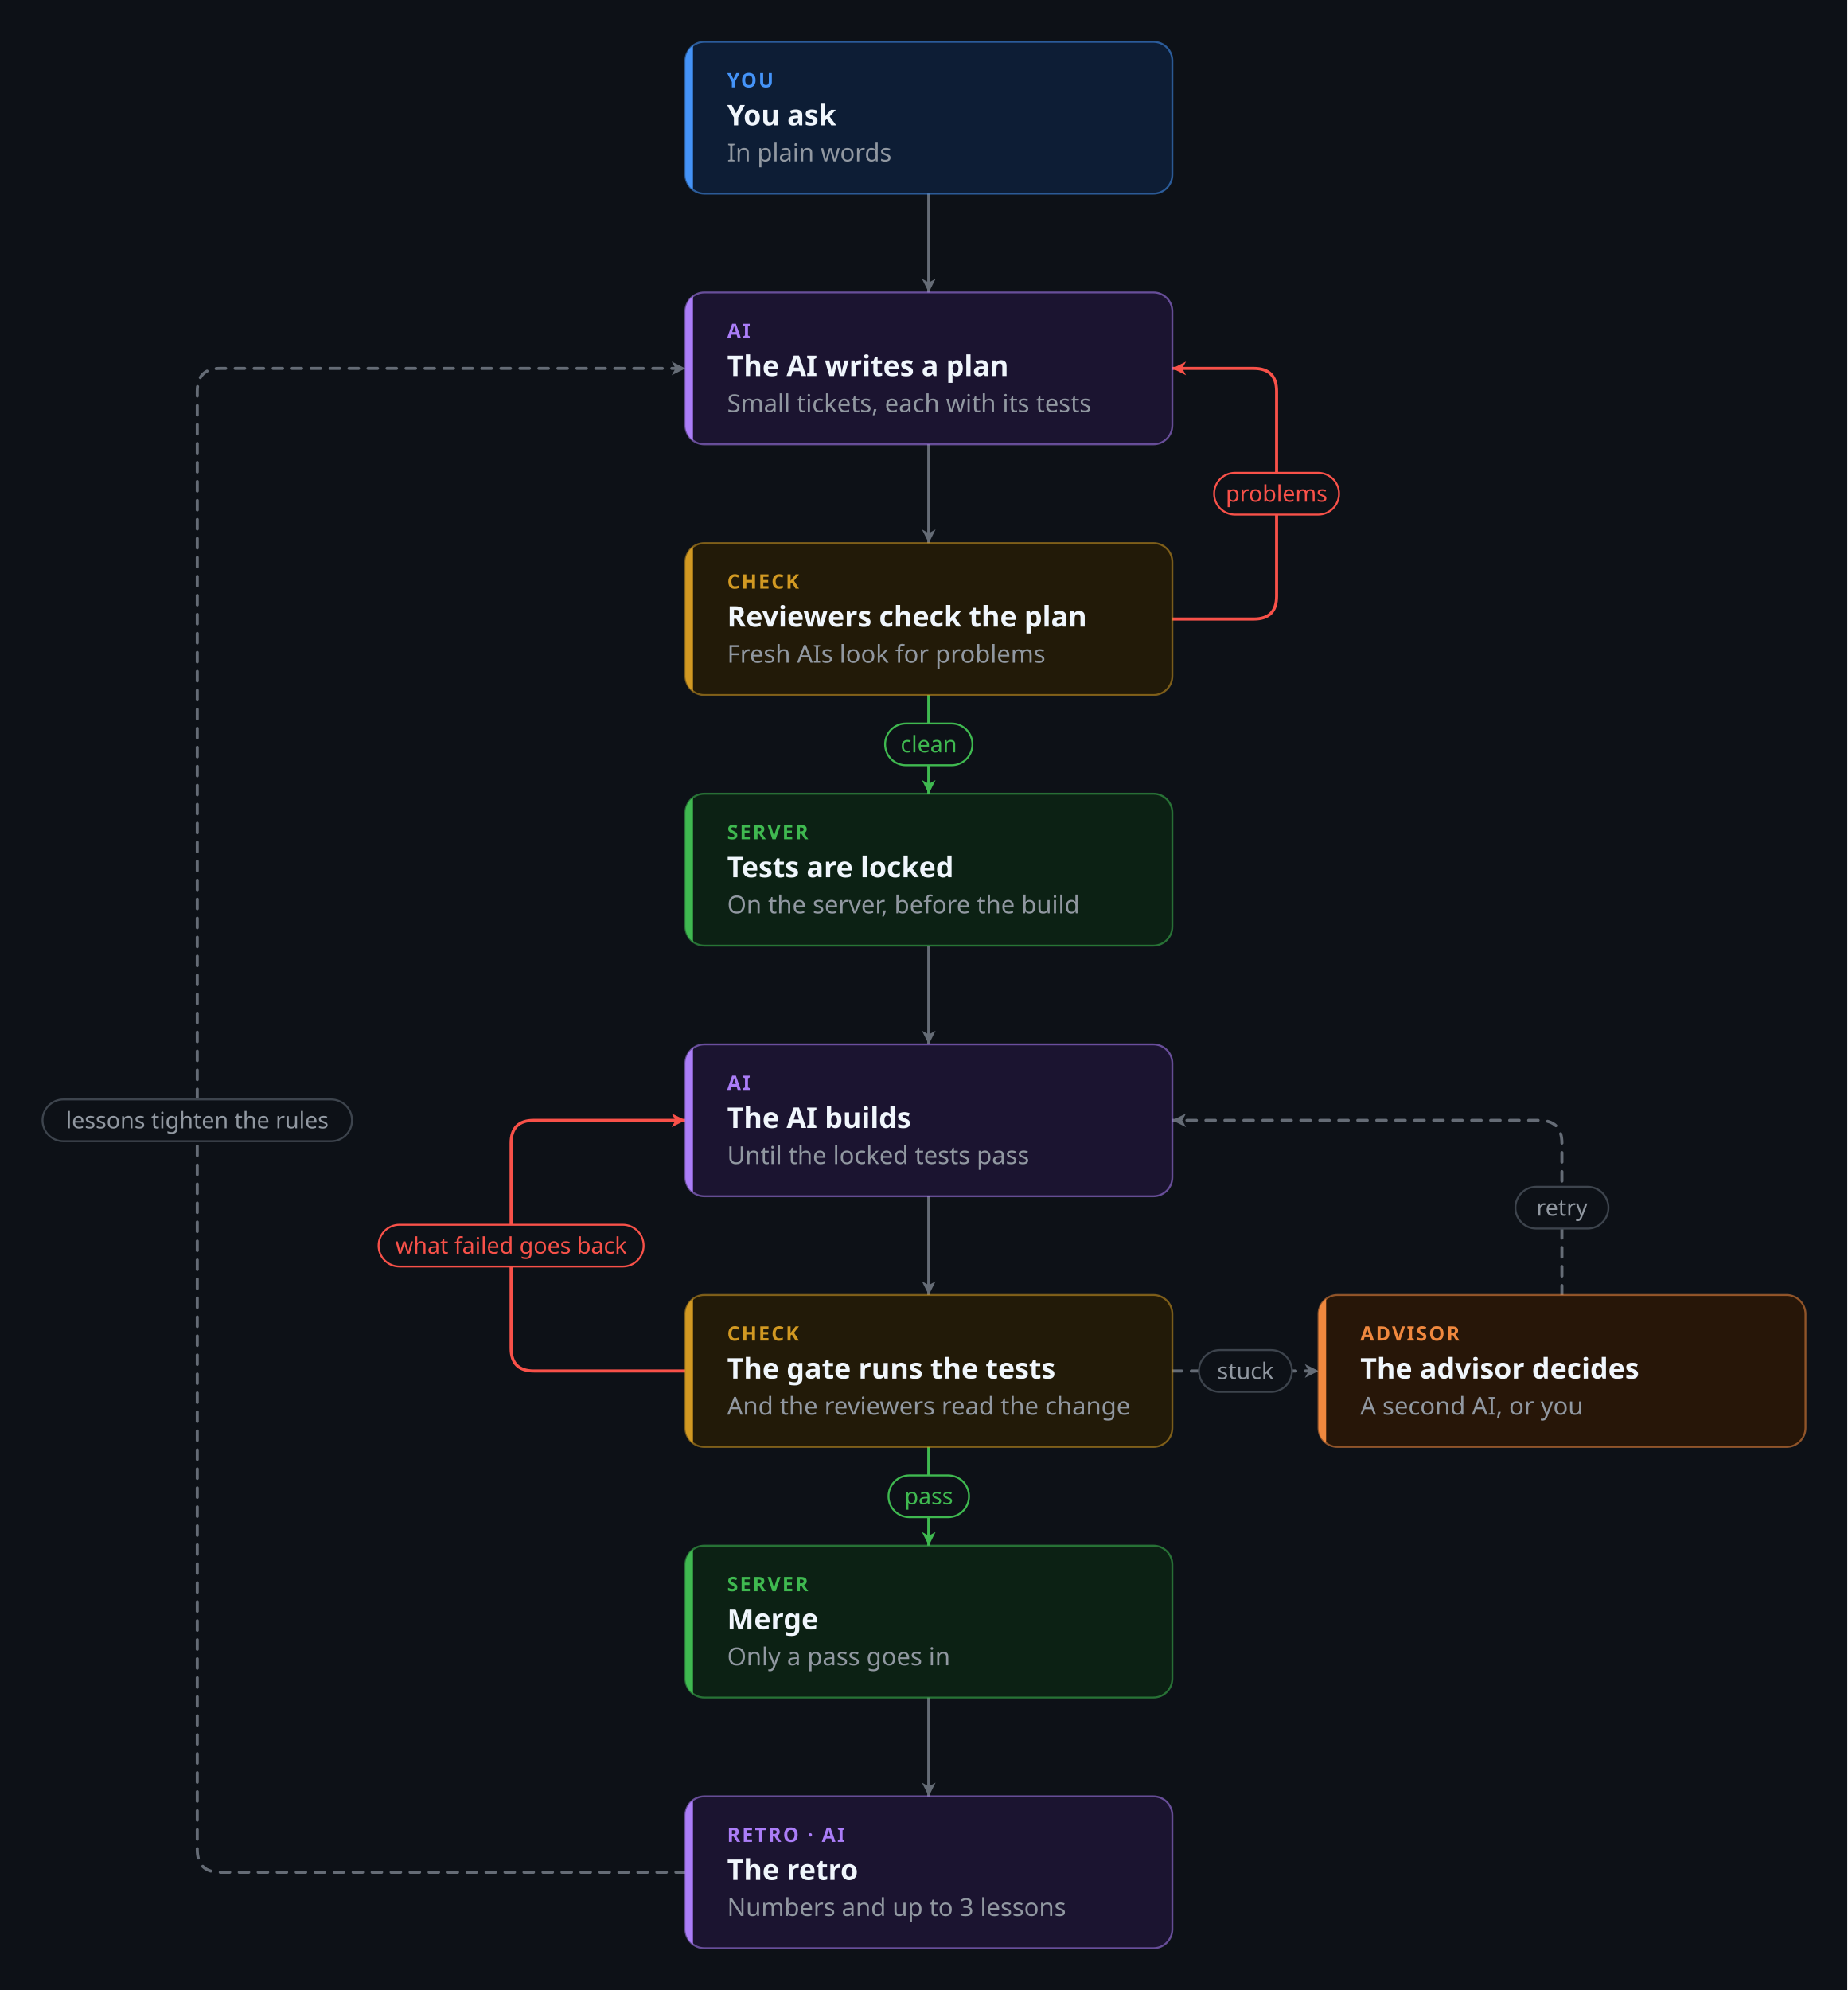
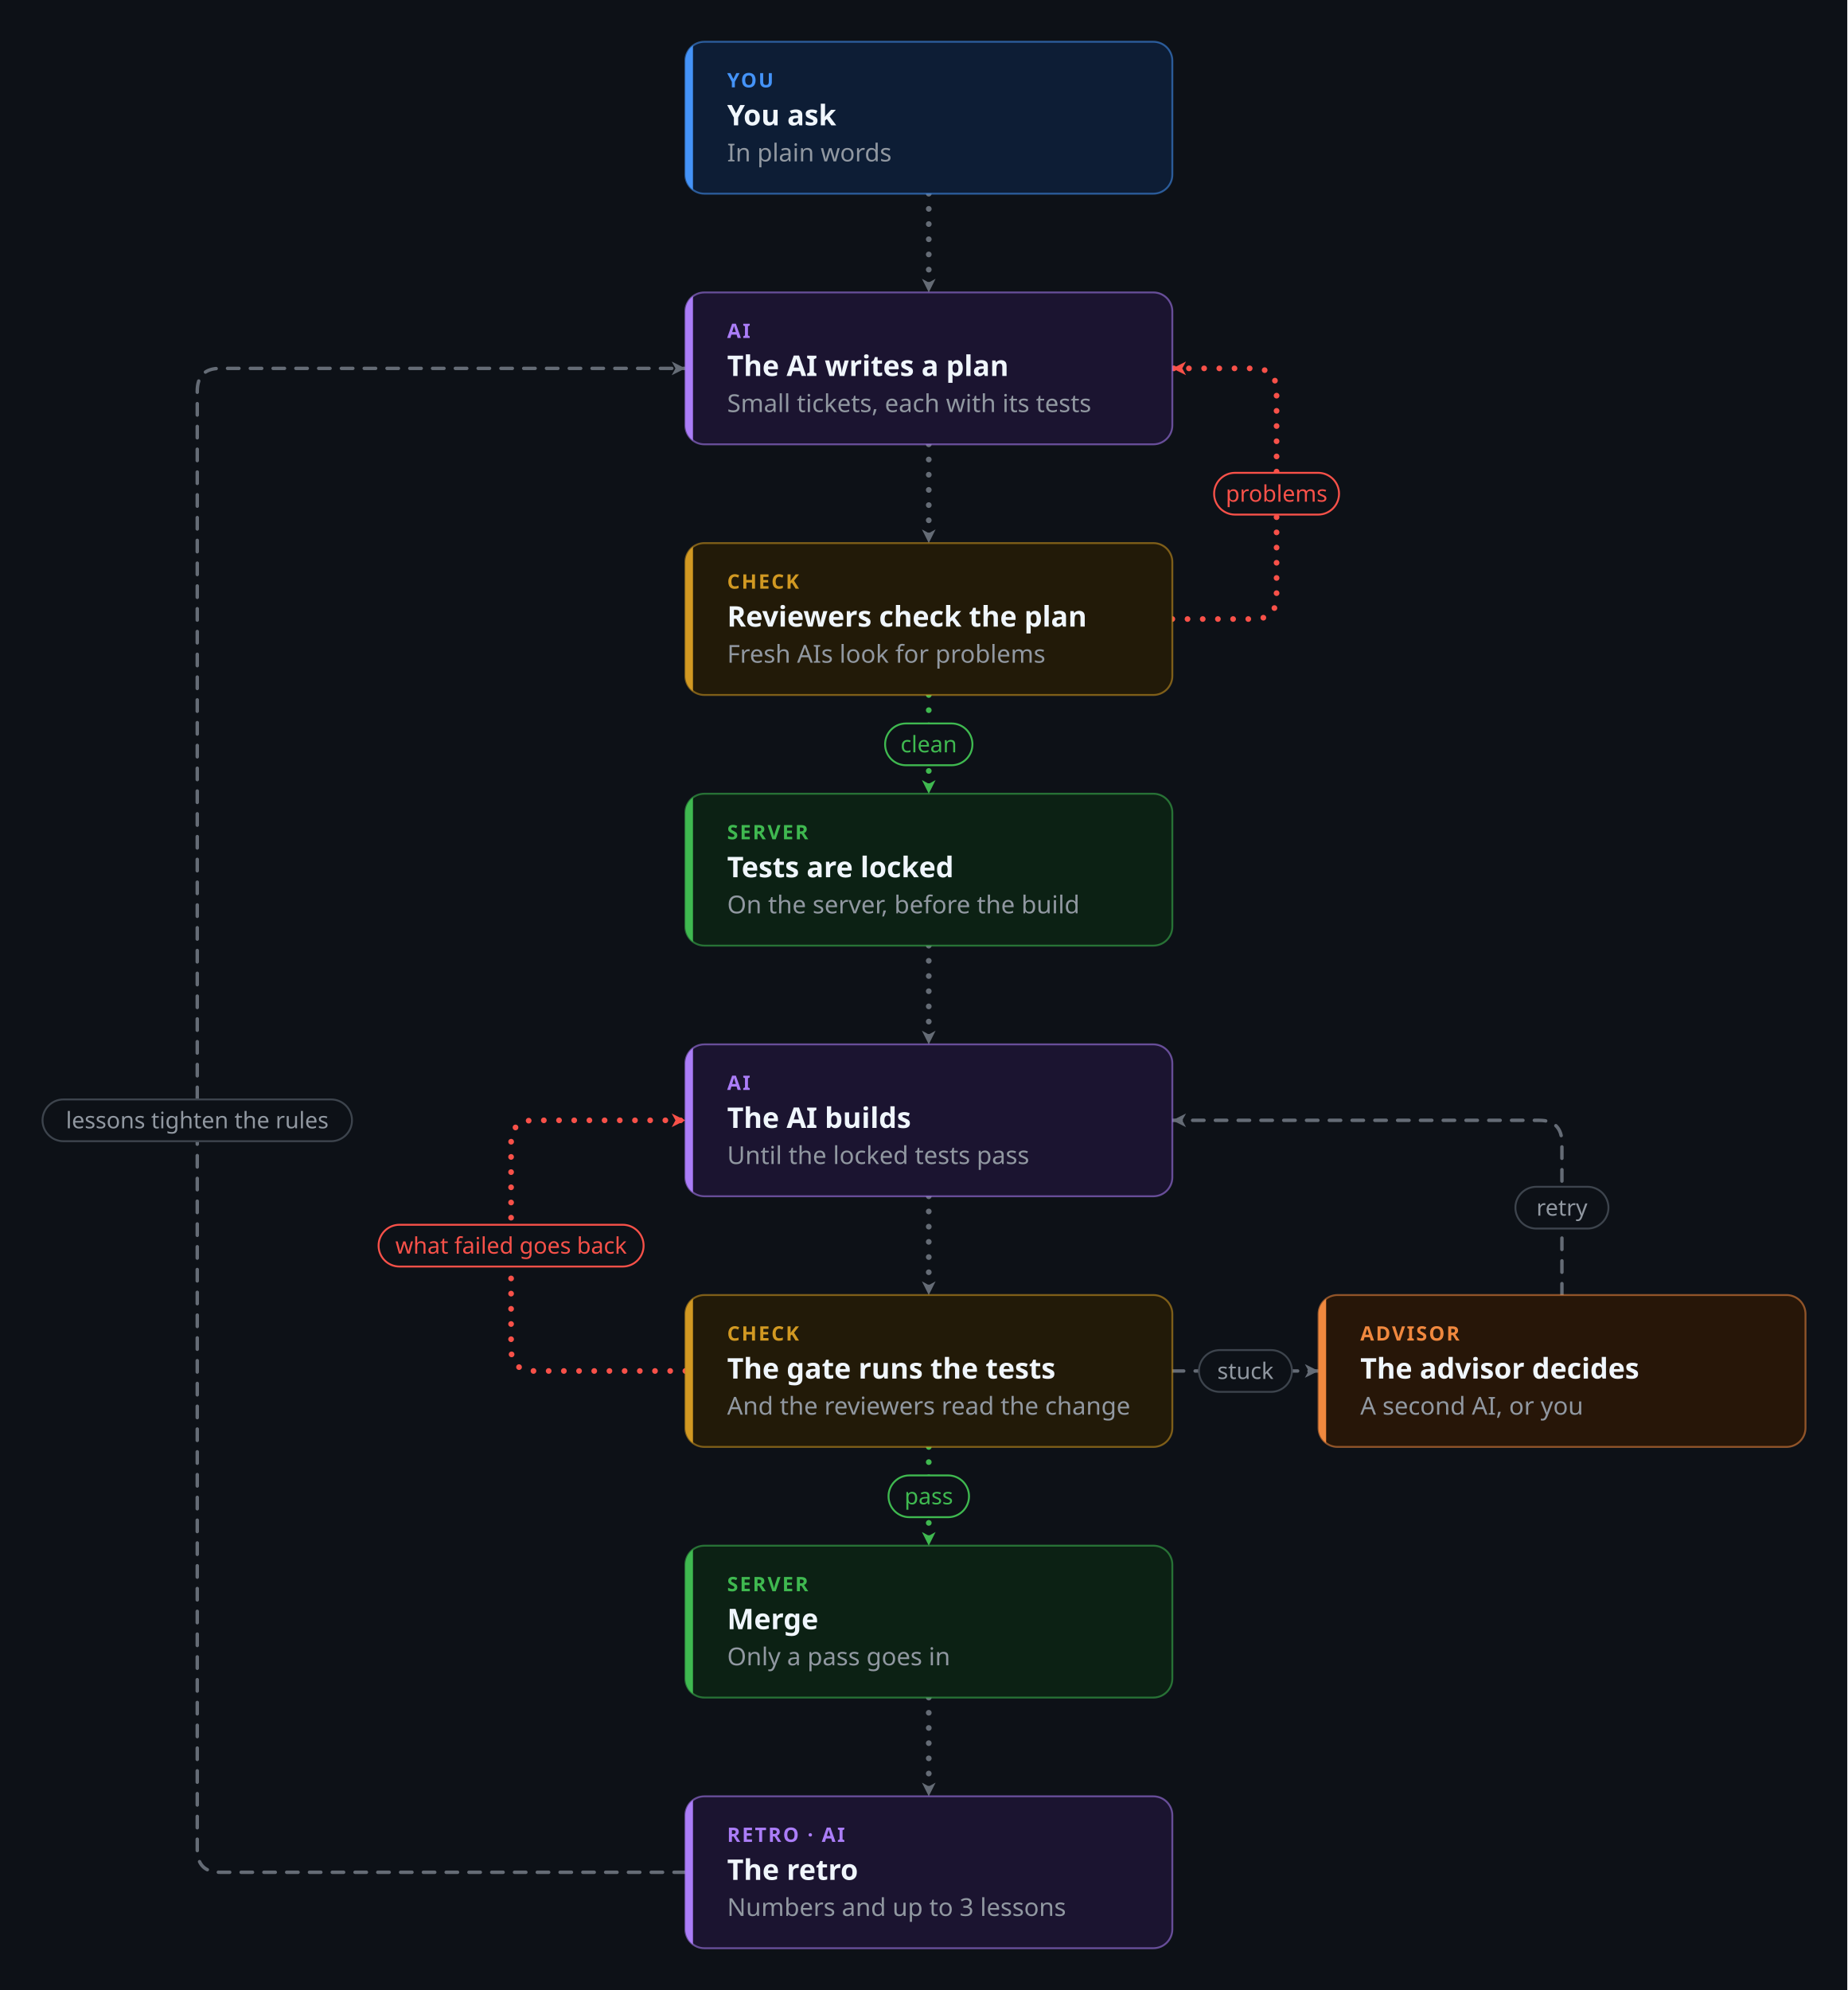
<svg xmlns="http://www.w3.org/2000/svg" viewBox="-361 -22 973 1048" width="973" height="1048" role="img" aria-labelledby="title desc" font-family="-apple-system, BlinkMacSystemFont, 'Segoe UI', 'Noto Sans', Helvetica, Arial, sans-serif">
  <defs>
    <marker id="arrow-plain" viewBox="0 0 10 10" refX="9" refY="5" markerWidth="9" markerHeight="9" markerUnits="userSpaceOnUse" orient="auto-start-reverse">
      <path d="M1,1 L9,5 L1,9 L3.2,5 z" fill="#656c76" />
    </marker>
    <marker id="arrow-fail" viewBox="0 0 10 10" refX="9" refY="5" markerWidth="9" markerHeight="9" markerUnits="userSpaceOnUse" orient="auto-start-reverse">
      <path d="M1,1 L9,5 L1,9 L3.2,5 z" fill="#f85149" />
    </marker>
    <marker id="arrow-pass" viewBox="0 0 10 10" refX="9" refY="5" markerWidth="9" markerHeight="9" markerUnits="userSpaceOnUse" orient="auto-start-reverse">
      <path d="M1,1 L9,5 L1,9 L3.2,5 z" fill="#3fb950" />
    </marker>
  </defs>
+   <style>.main{stroke-width:3;stroke-dasharray:0 8;animation:flow 0.8s linear infinite}.side{stroke-width:1.8;stroke-dasharray:6 6;animation:side 1.6s linear infinite}@keyframes flow{to{stroke-dashoffset:-8}}@keyframes side{to{stroke-dashoffset:-12}}@media (prefers-reduced-motion:reduce){.main,.side{animation:none}}</style>
  <rect x="-361" y="-22" width="973" height="1048" fill="#0d1117" />
-   <path d="M128.2,80.0 L128.2,132.0" fill="none" stroke="#656c76" stroke-width="1.6" stroke-linecap="round" stroke-linejoin="round" marker-end="url(#arrow-plain)" />
-   <path d="M128.2,212.0 L128.2,264.0" fill="none" stroke="#656c76" stroke-width="1.6" stroke-linecap="round" stroke-linejoin="round" marker-end="url(#arrow-plain)" />
-   <path d="M256.5,304.0 L299.4,304.0 Q311.4,304.0 311.4,292.0 L311.4,184.0 Q311.4,172.0 299.4,172.0 L256.5,172.0" fill="none" stroke="#f85149" stroke-width="1.6" stroke-linecap="round" stroke-linejoin="round" marker-end="url(#arrow-fail)" />
-   <path d="M128.2,344.0 L128.2,396.0" fill="none" stroke="#3fb950" stroke-width="1.6" stroke-linecap="round" stroke-linejoin="round" marker-end="url(#arrow-pass)" />
-   <path d="M128.2,476.0 L128.2,528.0" fill="none" stroke="#656c76" stroke-width="1.6" stroke-linecap="round" stroke-linejoin="round" marker-end="url(#arrow-plain)" />
-   <path d="M128.2,608.0 L128.2,660.0" fill="none" stroke="#656c76" stroke-width="1.6" stroke-linecap="round" stroke-linejoin="round" marker-end="url(#arrow-plain)" />
-   <path d="M0.0,700.0 L-79.8,700.0 Q-91.8,700.0 -91.8,688.0 L-91.8,580.0 Q-91.8,568.0 -79.8,568.0 L0.0,568.0" fill="none" stroke="#f85149" stroke-width="1.6" stroke-linecap="round" stroke-linejoin="round" marker-end="url(#arrow-fail)" />
-   <path d="M128.2,740.0 L128.2,792.0" fill="none" stroke="#3fb950" stroke-width="1.6" stroke-linecap="round" stroke-linejoin="round" marker-end="url(#arrow-pass)" />
-   <path d="M128.2,872.0 L128.2,924.0" fill="none" stroke="#656c76" stroke-width="1.6" stroke-linecap="round" stroke-linejoin="round" marker-end="url(#arrow-plain)" />
-   <path d="M0.0,964.0 L-245.1,964.0 Q-257.1,964.0 -257.1,952.0 L-257.1,184.0 Q-257.1,172.0 -245.1,172.0 L0.0,172.0" fill="none" stroke="#656c76" stroke-width="1.6" stroke-linecap="round" stroke-linejoin="round" stroke-dasharray="5 5" marker-end="url(#arrow-plain)" />
-   <path d="M256.5,700.0 L333.5,700.0" fill="none" stroke="#656c76" stroke-width="1.6" stroke-linecap="round" stroke-linejoin="round" stroke-dasharray="5 5" marker-end="url(#arrow-plain)" />
-   <path d="M461.7,660.0 L461.7,580.0 Q461.7,568.0 449.7,568.0 L256.5,568.0" fill="none" stroke="#656c76" stroke-width="1.6" stroke-linecap="round" stroke-linejoin="round" stroke-dasharray="5 5" marker-end="url(#arrow-plain)" />
+   <path class="main" d="M128.2,80.0 L128.2,132.0" fill="none" stroke="#656c76" stroke-linecap="round" stroke-linejoin="round" marker-end="url(#arrow-plain)" />
+   <path class="main" d="M128.2,212.0 L128.2,264.0" fill="none" stroke="#656c76" stroke-linecap="round" stroke-linejoin="round" marker-end="url(#arrow-plain)" />
+   <path class="main" d="M256.5,304.0 L299.4,304.0 Q311.4,304.0 311.4,292.0 L311.4,184.0 Q311.4,172.0 299.4,172.0 L256.5,172.0" fill="none" stroke="#f85149" stroke-linecap="round" stroke-linejoin="round" marker-end="url(#arrow-fail)" />
+   <path class="main" d="M128.2,344.0 L128.2,396.0" fill="none" stroke="#3fb950" stroke-linecap="round" stroke-linejoin="round" marker-end="url(#arrow-pass)" />
+   <path class="main" d="M128.2,476.0 L128.2,528.0" fill="none" stroke="#656c76" stroke-linecap="round" stroke-linejoin="round" marker-end="url(#arrow-plain)" />
+   <path class="main" d="M128.2,608.0 L128.2,660.0" fill="none" stroke="#656c76" stroke-linecap="round" stroke-linejoin="round" marker-end="url(#arrow-plain)" />
+   <path class="main" d="M0.0,700.0 L-79.8,700.0 Q-91.8,700.0 -91.8,688.0 L-91.8,580.0 Q-91.8,568.0 -79.8,568.0 L0.0,568.0" fill="none" stroke="#f85149" stroke-linecap="round" stroke-linejoin="round" marker-end="url(#arrow-fail)" />
+   <path class="main" d="M128.2,740.0 L128.2,792.0" fill="none" stroke="#3fb950" stroke-linecap="round" stroke-linejoin="round" marker-end="url(#arrow-pass)" />
+   <path class="main" d="M128.2,872.0 L128.2,924.0" fill="none" stroke="#656c76" stroke-linecap="round" stroke-linejoin="round" marker-end="url(#arrow-plain)" />
+   <path class="side" d="M0.0,964.0 L-245.1,964.0 Q-257.1,964.0 -257.1,952.0 L-257.1,184.0 Q-257.1,172.0 -245.1,172.0 L0.0,172.0" fill="none" stroke="#656c76" stroke-linecap="round" stroke-linejoin="round" marker-end="url(#arrow-plain)" />
+   <path class="side" d="M256.5,700.0 L333.5,700.0" fill="none" stroke="#656c76" stroke-linecap="round" stroke-linejoin="round" marker-end="url(#arrow-plain)" />
+   <path class="side" d="M461.7,660.0 L461.7,580.0 Q461.7,568.0 449.7,568.0 L256.5,568.0" fill="none" stroke="#656c76" stroke-linecap="round" stroke-linejoin="round" marker-end="url(#arrow-plain)" />
  <rect x="0.0" y="0.0" width="256.5" height="80.0" rx="10" fill="#0d1d35" stroke="#4493f8" stroke-opacity="0.55" stroke-width="1" />
  <clipPath id="clip0">
    <rect x="0.0" y="0.0" width="256.5" height="80.0" rx="10" />
  </clipPath>
  <rect x="0.0" y="0.0" width="4" height="80.0" fill="#4493f8" clip-path="url(#clip0)" />
  <text x="22.0" y="24.0" font-size="10.5" font-weight="700" letter-spacing="0.9" fill="#4493f8">YOU</text>
  <text x="22.0" y="44.0" font-size="15" font-weight="600" fill="#f0f6fc">You ask</text>
  <text x="22.0" y="63.0" font-size="13" fill="#9198a1">In plain words</text>
  <rect x="0.0" y="132.0" width="256.5" height="80.0" rx="10" fill="#1b1430" stroke="#ab7df8" stroke-opacity="0.55" stroke-width="1" />
  <clipPath id="clip1">
    <rect x="0.0" y="132.0" width="256.5" height="80.0" rx="10" />
  </clipPath>
  <rect x="0.0" y="132.0" width="4" height="80.0" fill="#ab7df8" clip-path="url(#clip1)" />
  <text x="22.0" y="156.0" font-size="10.5" font-weight="700" letter-spacing="0.9" fill="#ab7df8">AI</text>
  <text x="22.0" y="176.0" font-size="15" font-weight="600" fill="#f0f6fc">The AI writes a plan</text>
  <text x="22.0" y="195.0" font-size="13" fill="#9198a1">Small tickets, each with its tests</text>
  <rect x="0.0" y="264.0" width="256.5" height="80.0" rx="10" fill="#221a08" stroke="#d29922" stroke-opacity="0.55" stroke-width="1" />
  <clipPath id="clip2">
    <rect x="0.0" y="264.0" width="256.5" height="80.0" rx="10" />
  </clipPath>
  <rect x="0.0" y="264.0" width="4" height="80.0" fill="#d29922" clip-path="url(#clip2)" />
  <text x="22.0" y="288.0" font-size="10.5" font-weight="700" letter-spacing="0.9" fill="#d29922">CHECK</text>
  <text x="22.0" y="308.0" font-size="15" font-weight="600" fill="#f0f6fc">Reviewers check the plan</text>
  <text x="22.0" y="327.0" font-size="13" fill="#9198a1">Fresh AIs look for problems</text>
  <rect x="0.0" y="396.0" width="256.5" height="80.0" rx="10" fill="#0c2114" stroke="#3fb950" stroke-opacity="0.55" stroke-width="1" />
  <clipPath id="clip3">
    <rect x="0.0" y="396.0" width="256.5" height="80.0" rx="10" />
  </clipPath>
  <rect x="0.0" y="396.0" width="4" height="80.0" fill="#3fb950" clip-path="url(#clip3)" />
  <text x="22.0" y="420.0" font-size="10.5" font-weight="700" letter-spacing="0.9" fill="#3fb950">SERVER</text>
  <text x="22.0" y="440.0" font-size="15" font-weight="600" fill="#f0f6fc">Tests are locked</text>
  <text x="22.0" y="459.0" font-size="13" fill="#9198a1">On the server, before the build</text>
  <rect x="0.0" y="528.0" width="256.5" height="80.0" rx="10" fill="#1b1430" stroke="#ab7df8" stroke-opacity="0.55" stroke-width="1" />
  <clipPath id="clip4">
    <rect x="0.0" y="528.0" width="256.5" height="80.0" rx="10" />
  </clipPath>
  <rect x="0.0" y="528.0" width="4" height="80.0" fill="#ab7df8" clip-path="url(#clip4)" />
  <text x="22.0" y="552.0" font-size="10.5" font-weight="700" letter-spacing="0.9" fill="#ab7df8">AI</text>
  <text x="22.0" y="572.0" font-size="15" font-weight="600" fill="#f0f6fc">The AI builds</text>
  <text x="22.0" y="591.0" font-size="13" fill="#9198a1">Until the locked tests pass</text>
  <rect x="0.0" y="660.0" width="256.5" height="80.0" rx="10" fill="#221a08" stroke="#d29922" stroke-opacity="0.55" stroke-width="1" />
  <clipPath id="clip5">
    <rect x="0.0" y="660.0" width="256.5" height="80.0" rx="10" />
  </clipPath>
  <rect x="0.0" y="660.0" width="4" height="80.0" fill="#d29922" clip-path="url(#clip5)" />
  <text x="22.0" y="684.0" font-size="10.5" font-weight="700" letter-spacing="0.9" fill="#d29922">CHECK</text>
  <text x="22.0" y="704.0" font-size="15" font-weight="600" fill="#f0f6fc">The gate runs the tests</text>
  <text x="22.0" y="723.0" font-size="13" fill="#9198a1">And the reviewers read the change</text>
  <rect x="0.0" y="792.0" width="256.5" height="80.0" rx="10" fill="#0c2114" stroke="#3fb950" stroke-opacity="0.55" stroke-width="1" />
  <clipPath id="clip6">
    <rect x="0.0" y="792.0" width="256.5" height="80.0" rx="10" />
  </clipPath>
  <rect x="0.0" y="792.0" width="4" height="80.0" fill="#3fb950" clip-path="url(#clip6)" />
  <text x="22.0" y="816.0" font-size="10.5" font-weight="700" letter-spacing="0.9" fill="#3fb950">SERVER</text>
  <text x="22.0" y="836.0" font-size="15" font-weight="600" fill="#f0f6fc">Merge</text>
  <text x="22.0" y="855.0" font-size="13" fill="#9198a1">Only a pass goes in</text>
  <rect x="0.0" y="924.0" width="256.5" height="80.0" rx="10" fill="#1b1430" stroke="#ab7df8" stroke-opacity="0.55" stroke-width="1" />
  <clipPath id="clip7">
    <rect x="0.0" y="924.0" width="256.5" height="80.0" rx="10" />
  </clipPath>
  <rect x="0.0" y="924.0" width="4" height="80.0" fill="#ab7df8" clip-path="url(#clip7)" />
  <text x="22.0" y="948.0" font-size="10.5" font-weight="700" letter-spacing="0.9" fill="#ab7df8">RETRO · AI</text>
  <text x="22.0" y="968.0" font-size="15" font-weight="600" fill="#f0f6fc">The retro</text>
  <text x="22.0" y="987.0" font-size="13" fill="#9198a1">Numbers and up to 3 lessons</text>
  <rect x="333.5" y="660.0" width="256.5" height="80.0" rx="10" fill="#271608" stroke="#f0883e" stroke-opacity="0.55" stroke-width="1" />
  <clipPath id="clip8">
    <rect x="333.5" y="660.0" width="256.5" height="80.0" rx="10" />
  </clipPath>
  <rect x="333.5" y="660.0" width="4" height="80.0" fill="#f0883e" clip-path="url(#clip8)" />
  <text x="355.5" y="684.0" font-size="10.5" font-weight="700" letter-spacing="0.9" fill="#f0883e">ADVISOR</text>
  <text x="355.5" y="704.0" font-size="15" font-weight="600" fill="#f0f6fc">The advisor decides</text>
  <text x="355.5" y="723.0" font-size="13" fill="#9198a1">A second AI, or you</text>
  <rect x="278.5" y="227.0" width="65.8" height="22" rx="11.0" fill="#0d1117" stroke="#f85149" stroke-width="1" />
  <text x="311.4" y="242.2" text-anchor="middle" font-size="12" font-weight="500" fill="#f85149">problems</text>
  <rect x="105.2" y="359.0" width="46.0" height="22" rx="11.0" fill="#0d1117" stroke="#3fb950" stroke-width="1" />
  <text x="128.2" y="374.2" text-anchor="middle" font-size="12" font-weight="500" fill="#3fb950">clean</text>
  <rect x="-161.6" y="623.0" width="139.6" height="22" rx="11.0" fill="#0d1117" stroke="#f85149" stroke-width="1" />
  <text x="-91.8" y="638.2" text-anchor="middle" font-size="12" font-weight="500" fill="#f85149">what failed goes back</text>
  <rect x="107.0" y="755.0" width="42.4" height="22" rx="11.0" fill="#0d1117" stroke="#3fb950" stroke-width="1" />
  <text x="128.2" y="770.2" text-anchor="middle" font-size="12" font-weight="500" fill="#3fb950">pass</text>
  <rect x="-338.6" y="557.0" width="163.0" height="22" rx="11.0" fill="#0d1117" stroke="#3d444d" stroke-width="1" />
  <text x="-257.1" y="572.2" text-anchor="middle" font-size="12" font-weight="500" fill="#9198a1">lessons tighten the rules</text>
  <rect x="270.5" y="689.0" width="49.0" height="22" rx="11.0" fill="#0d1117" stroke="#3d444d" stroke-width="1" />
  <text x="295.0" y="704.2" text-anchor="middle" font-size="12" font-weight="500" fill="#9198a1">stuck</text>
  <rect x="437.2" y="603.0" width="49.0" height="22" rx="11.0" fill="#0d1117" stroke="#3d444d" stroke-width="1" />
  <text x="461.7" y="618.2" text-anchor="middle" font-size="12" font-weight="500" fill="#9198a1">retry</text>
</svg>
